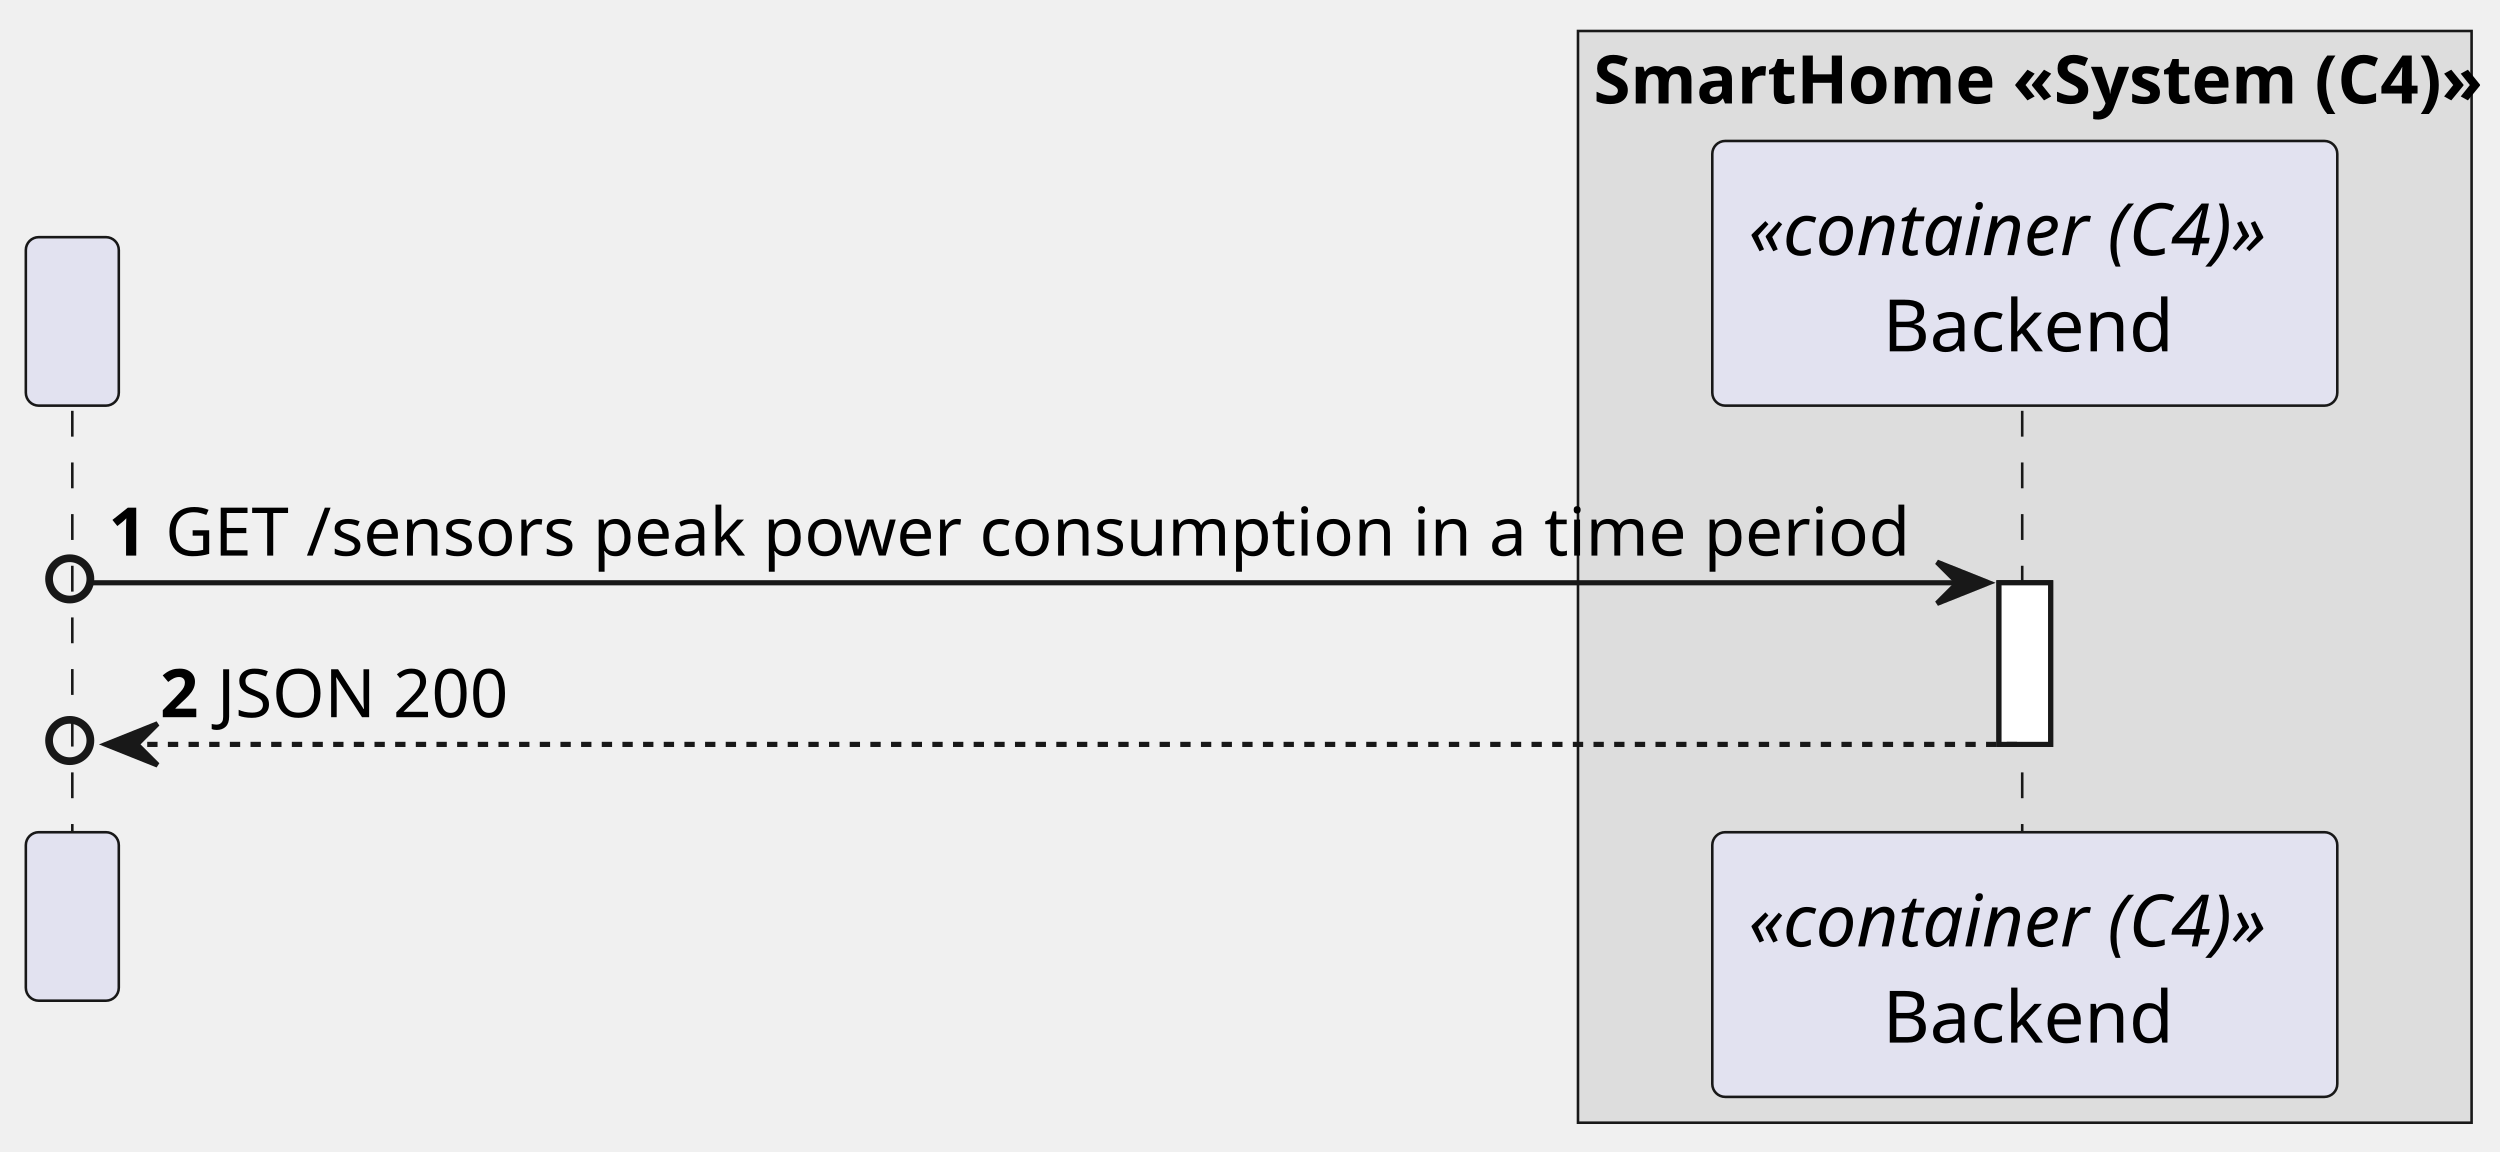
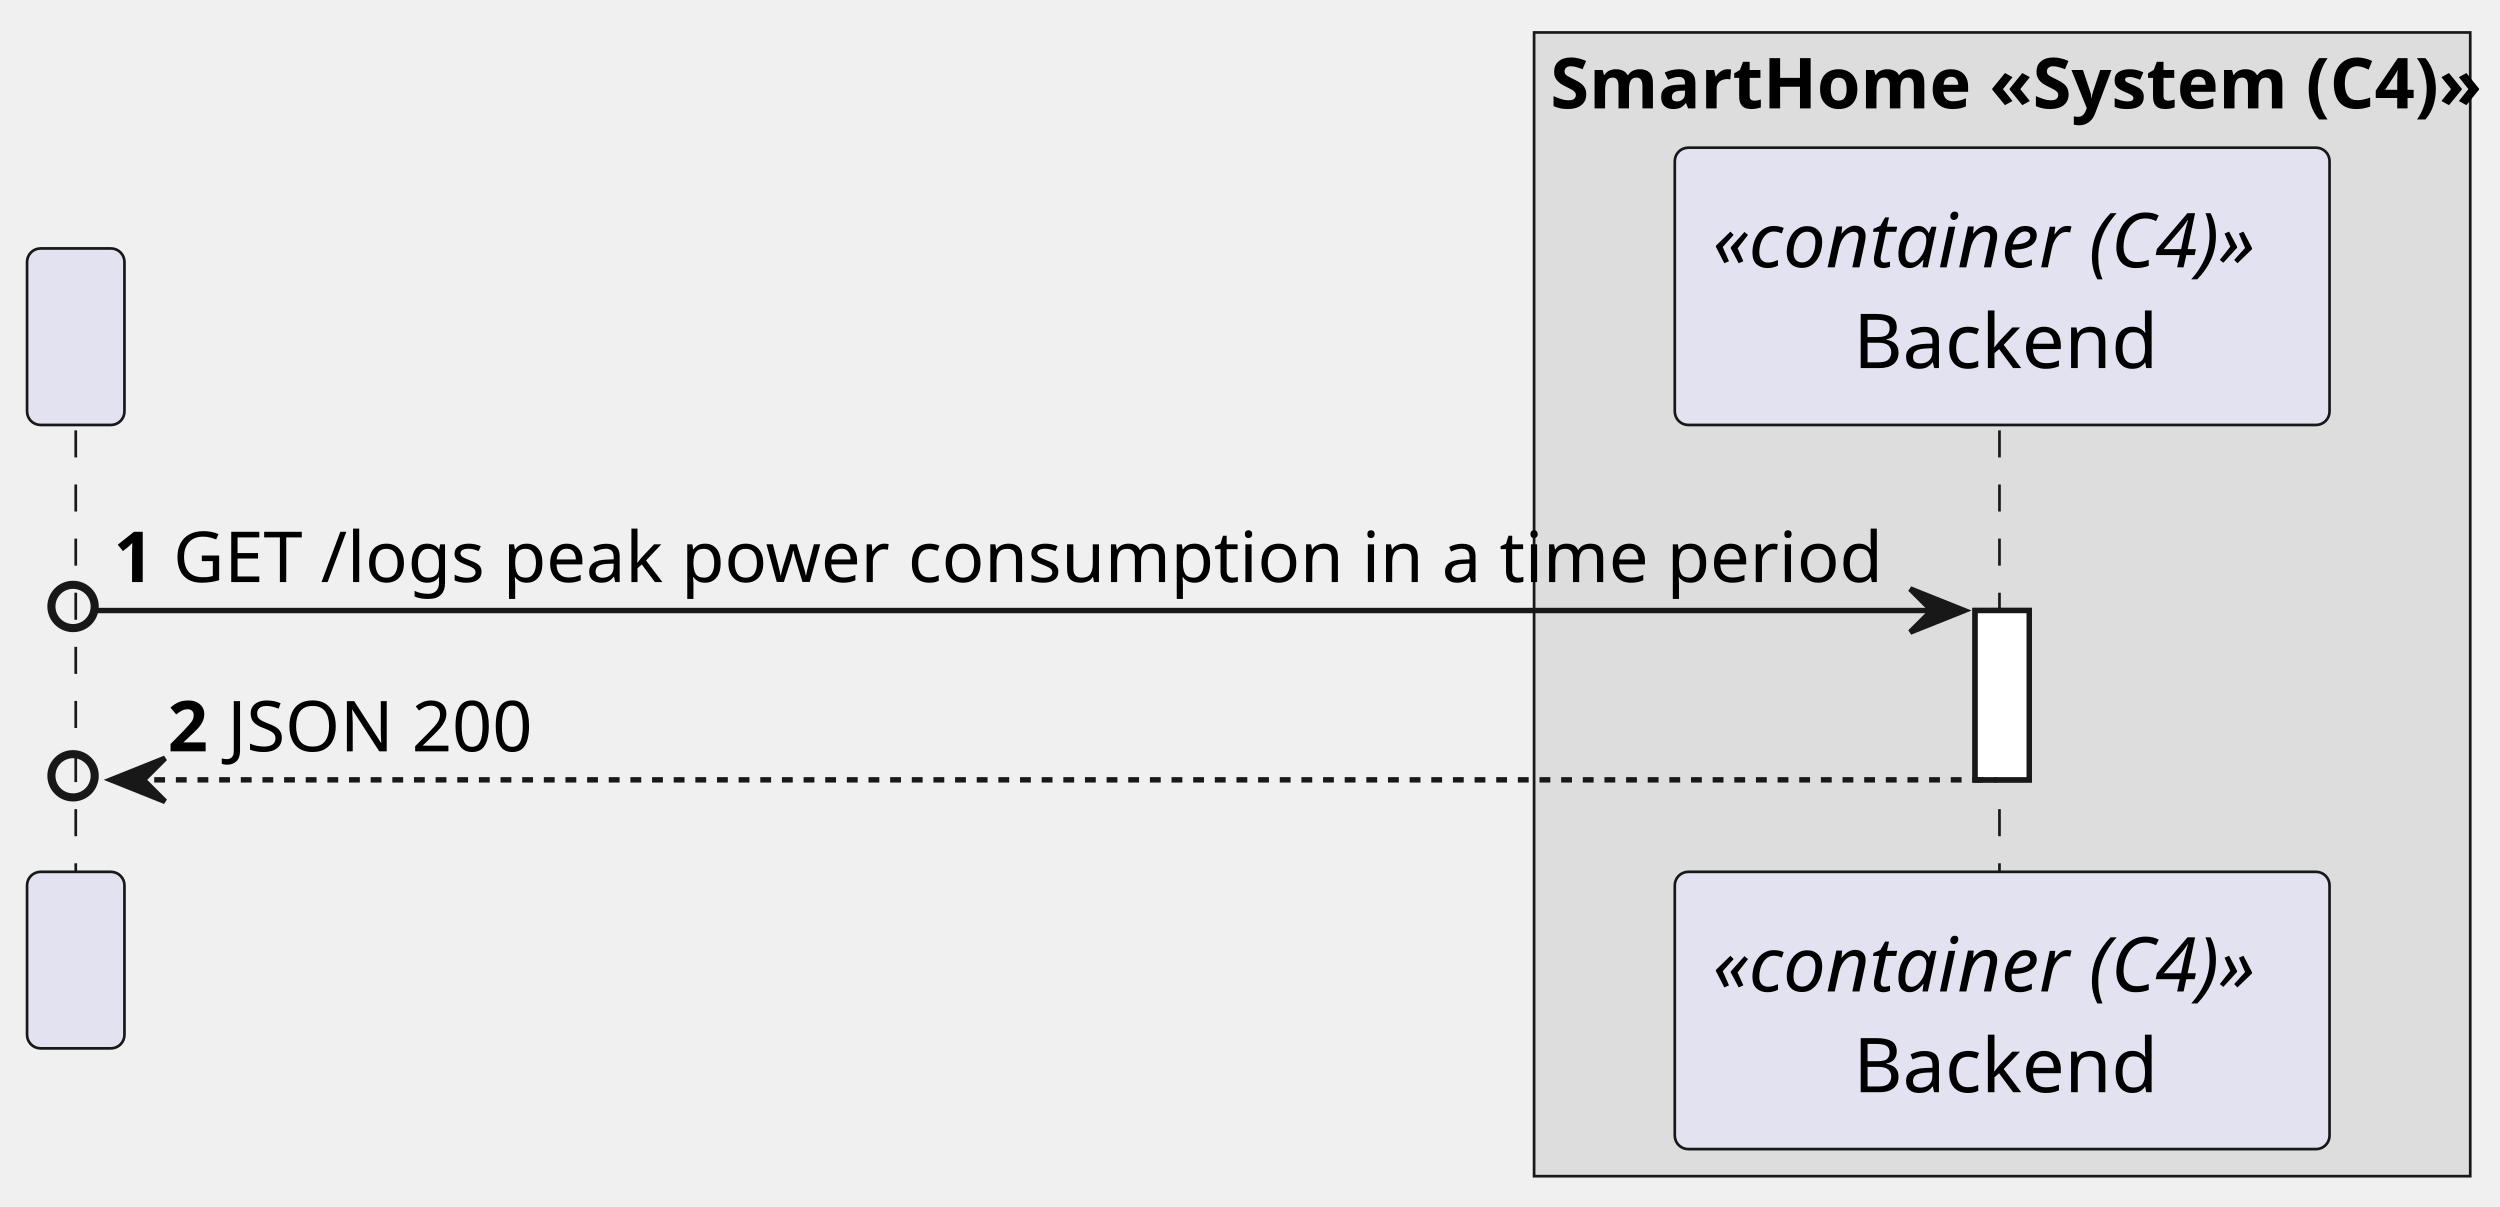
- <svg xmlns="http://www.w3.org/2000/svg" contentStyleType="text/css" height="223px" preserveAspectRatio="none" style="width:484px;height:223px;background:#FFFFFF;" version="1.1" viewBox="0 0 484 223" width="484px" zoomAndPan="magnify">
+ <svg xmlns="http://www.w3.org/2000/svg" contentStyleType="text/css" height="223px" preserveAspectRatio="none" style="width:462px;height:223px;background:#FFFFFF;" version="1.1" viewBox="0 0 462 223" width="462px" zoomAndPan="magnify">
  <defs />
  <g>
-     <rect fill="#DDDDDD" height="211.357" style="stroke:#181818;stroke-width:0.5;" width="173" x="305.5" y="6" />
-     <text fill="#000000" font-family="sans-serif" font-size="13" font-weight="bold" lengthAdjust="spacing" textLength="167" x="308.5" y="20.028">SmartHome «System (C4)»</text>
-     <rect fill="#FFFFFF" height="31.291" style="stroke:#181818;stroke-width:1.0;" width="10" x="387" y="112.824" />
+     <rect fill="#DDDDDD" height="211.357" style="stroke:#181818;stroke-width:0.5;" width="173" x="283.5" y="6" />
+     <text fill="#000000" font-family="sans-serif" font-size="13" font-weight="bold" lengthAdjust="spacing" textLength="167" x="286.5" y="20.028">SmartHome «System (C4)»</text>
+     <rect fill="#FFFFFF" height="31.291" style="stroke:#181818;stroke-width:1.0;" width="10" x="365" y="112.824" />
    <line style="stroke:#181818;stroke-width:0.5;stroke-dasharray:5.0,5.0;" x1="14" x2="14" y1="79.533" y2="162.115" />
-     <line style="stroke:#181818;stroke-width:0.5;stroke-dasharray:5.0,5.0;" x1="391.5" x2="391.5" y1="79.533" y2="162.115" />
+     <line style="stroke:#181818;stroke-width:0.5;stroke-dasharray:5.0,5.0;" x1="369.5" x2="369.5" y1="79.533" y2="162.115" />
    <rect fill="#E2E2F0" height="32.621" rx="2.5" ry="2.5" style="stroke:#181818;stroke-width:0.5;" width="18" x="5" y="45.912" />
    <text fill="#000000" font-family="sans-serif" font-size="14" lengthAdjust="spacing" textLength="4" x="12" y="68.019"> </text>
    <rect fill="#E2E2F0" height="32.621" rx="2.5" ry="2.5" style="stroke:#181818;stroke-width:0.5;" width="18" x="5" y="161.115" />
    <text fill="#000000" font-family="sans-serif" font-size="14" lengthAdjust="spacing" textLength="4" x="12" y="183.223"> </text>
-     <rect fill="#E2E2F0" height="51.242" rx="2.5" ry="2.5" style="stroke:#181818;stroke-width:0.5;" width="121" x="331.5" y="27.291" />
-     <text fill="#000000" font-family="sans-serif" font-size="14" font-style="italic" lengthAdjust="spacing" textLength="107" x="338.5" y="49.398">«container (C4)»</text>
-     <text fill="#000000" font-family="sans-serif" font-size="14" lengthAdjust="spacing" textLength="55" x="364.5" y="68.019">Backend</text>
-     <rect fill="#E2E2F0" height="51.242" rx="2.5" ry="2.5" style="stroke:#181818;stroke-width:0.5;" width="121" x="331.5" y="161.115" />
-     <text fill="#000000" font-family="sans-serif" font-size="14" font-style="italic" lengthAdjust="spacing" textLength="107" x="338.5" y="183.223">«container (C4)»</text>
-     <text fill="#000000" font-family="sans-serif" font-size="14" lengthAdjust="spacing" textLength="55" x="364.5" y="201.844">Backend</text>
-     <rect fill="#FFFFFF" height="31.291" style="stroke:#181818;stroke-width:1.0;" width="10" x="387" y="112.824" />
+     <rect fill="#E2E2F0" height="51.242" rx="2.5" ry="2.5" style="stroke:#181818;stroke-width:0.5;" width="121" x="309.5" y="27.291" />
+     <text fill="#000000" font-family="sans-serif" font-size="14" font-style="italic" lengthAdjust="spacing" textLength="107" x="316.5" y="49.398">«container (C4)»</text>
+     <text fill="#000000" font-family="sans-serif" font-size="14" lengthAdjust="spacing" textLength="55" x="342.5" y="68.019">Backend</text>
+     <rect fill="#E2E2F0" height="51.242" rx="2.5" ry="2.5" style="stroke:#181818;stroke-width:0.5;" width="121" x="309.5" y="161.115" />
+     <text fill="#000000" font-family="sans-serif" font-size="14" font-style="italic" lengthAdjust="spacing" textLength="107" x="316.5" y="183.223">«container (C4)»</text>
+     <text fill="#000000" font-family="sans-serif" font-size="14" lengthAdjust="spacing" textLength="55" x="342.5" y="201.844">Backend</text>
+     <rect fill="#FFFFFF" height="31.291" style="stroke:#181818;stroke-width:1.0;" width="10" x="365" y="112.824" />
    <ellipse cx="13.5" cy="112.074" fill="none" rx="4" ry="4" style="stroke:#181818;stroke-width:1.5;" />
-     <polygon fill="#181818" points="375,108.824,385,112.824,375,116.824,379,112.824" style="stroke:#181818;stroke-width:1.0;" />
-     <line style="stroke:#181818;stroke-width:1.0;" x1="18" x2="381" y1="112.824" y2="112.824" />
+     <polygon fill="#181818" points="353,108.824,363,112.824,353,116.824,357,112.824" style="stroke:#181818;stroke-width:1.0;" />
+     <line style="stroke:#181818;stroke-width:1.0;" x1="18" x2="359" y1="112.824" y2="112.824" />
    <text fill="#000000" font-family="sans-serif" font-size="13" font-weight="bold" lengthAdjust="spacing" textLength="7" x="21" y="107.561">1</text>
-     <text fill="#000000" font-family="sans-serif" font-size="13" lengthAdjust="spacing" textLength="321" x="32" y="107.561">GET /sensors peak power consumption in a time period</text>
+     <text fill="#000000" font-family="sans-serif" font-size="13" lengthAdjust="spacing" textLength="299" x="32" y="107.561">GET /logs peak power consumption in a time period</text>
    <ellipse cx="13.5" cy="143.365" fill="none" rx="4" ry="4" style="stroke:#181818;stroke-width:1.5;" />
    <polygon fill="#181818" points="30.5,140.115,20.5,144.115,30.5,148.115,26.5,144.115" style="stroke:#181818;stroke-width:1.0;" />
-     <line style="stroke:#181818;stroke-width:1.0;stroke-dasharray:2.0,2.0;" x1="28.5" x2="391" y1="144.115" y2="144.115" />
+     <line style="stroke:#181818;stroke-width:1.0;stroke-dasharray:2.0,2.0;" x1="28.5" x2="369" y1="144.115" y2="144.115" />
    <text fill="#000000" font-family="sans-serif" font-size="13" font-weight="bold" lengthAdjust="spacing" textLength="7" x="31" y="138.852">2</text>
    <text fill="#000000" font-family="sans-serif" font-size="13" lengthAdjust="spacing" textLength="59" x="42" y="138.852">JSON 200</text>
  </g>
</svg>
